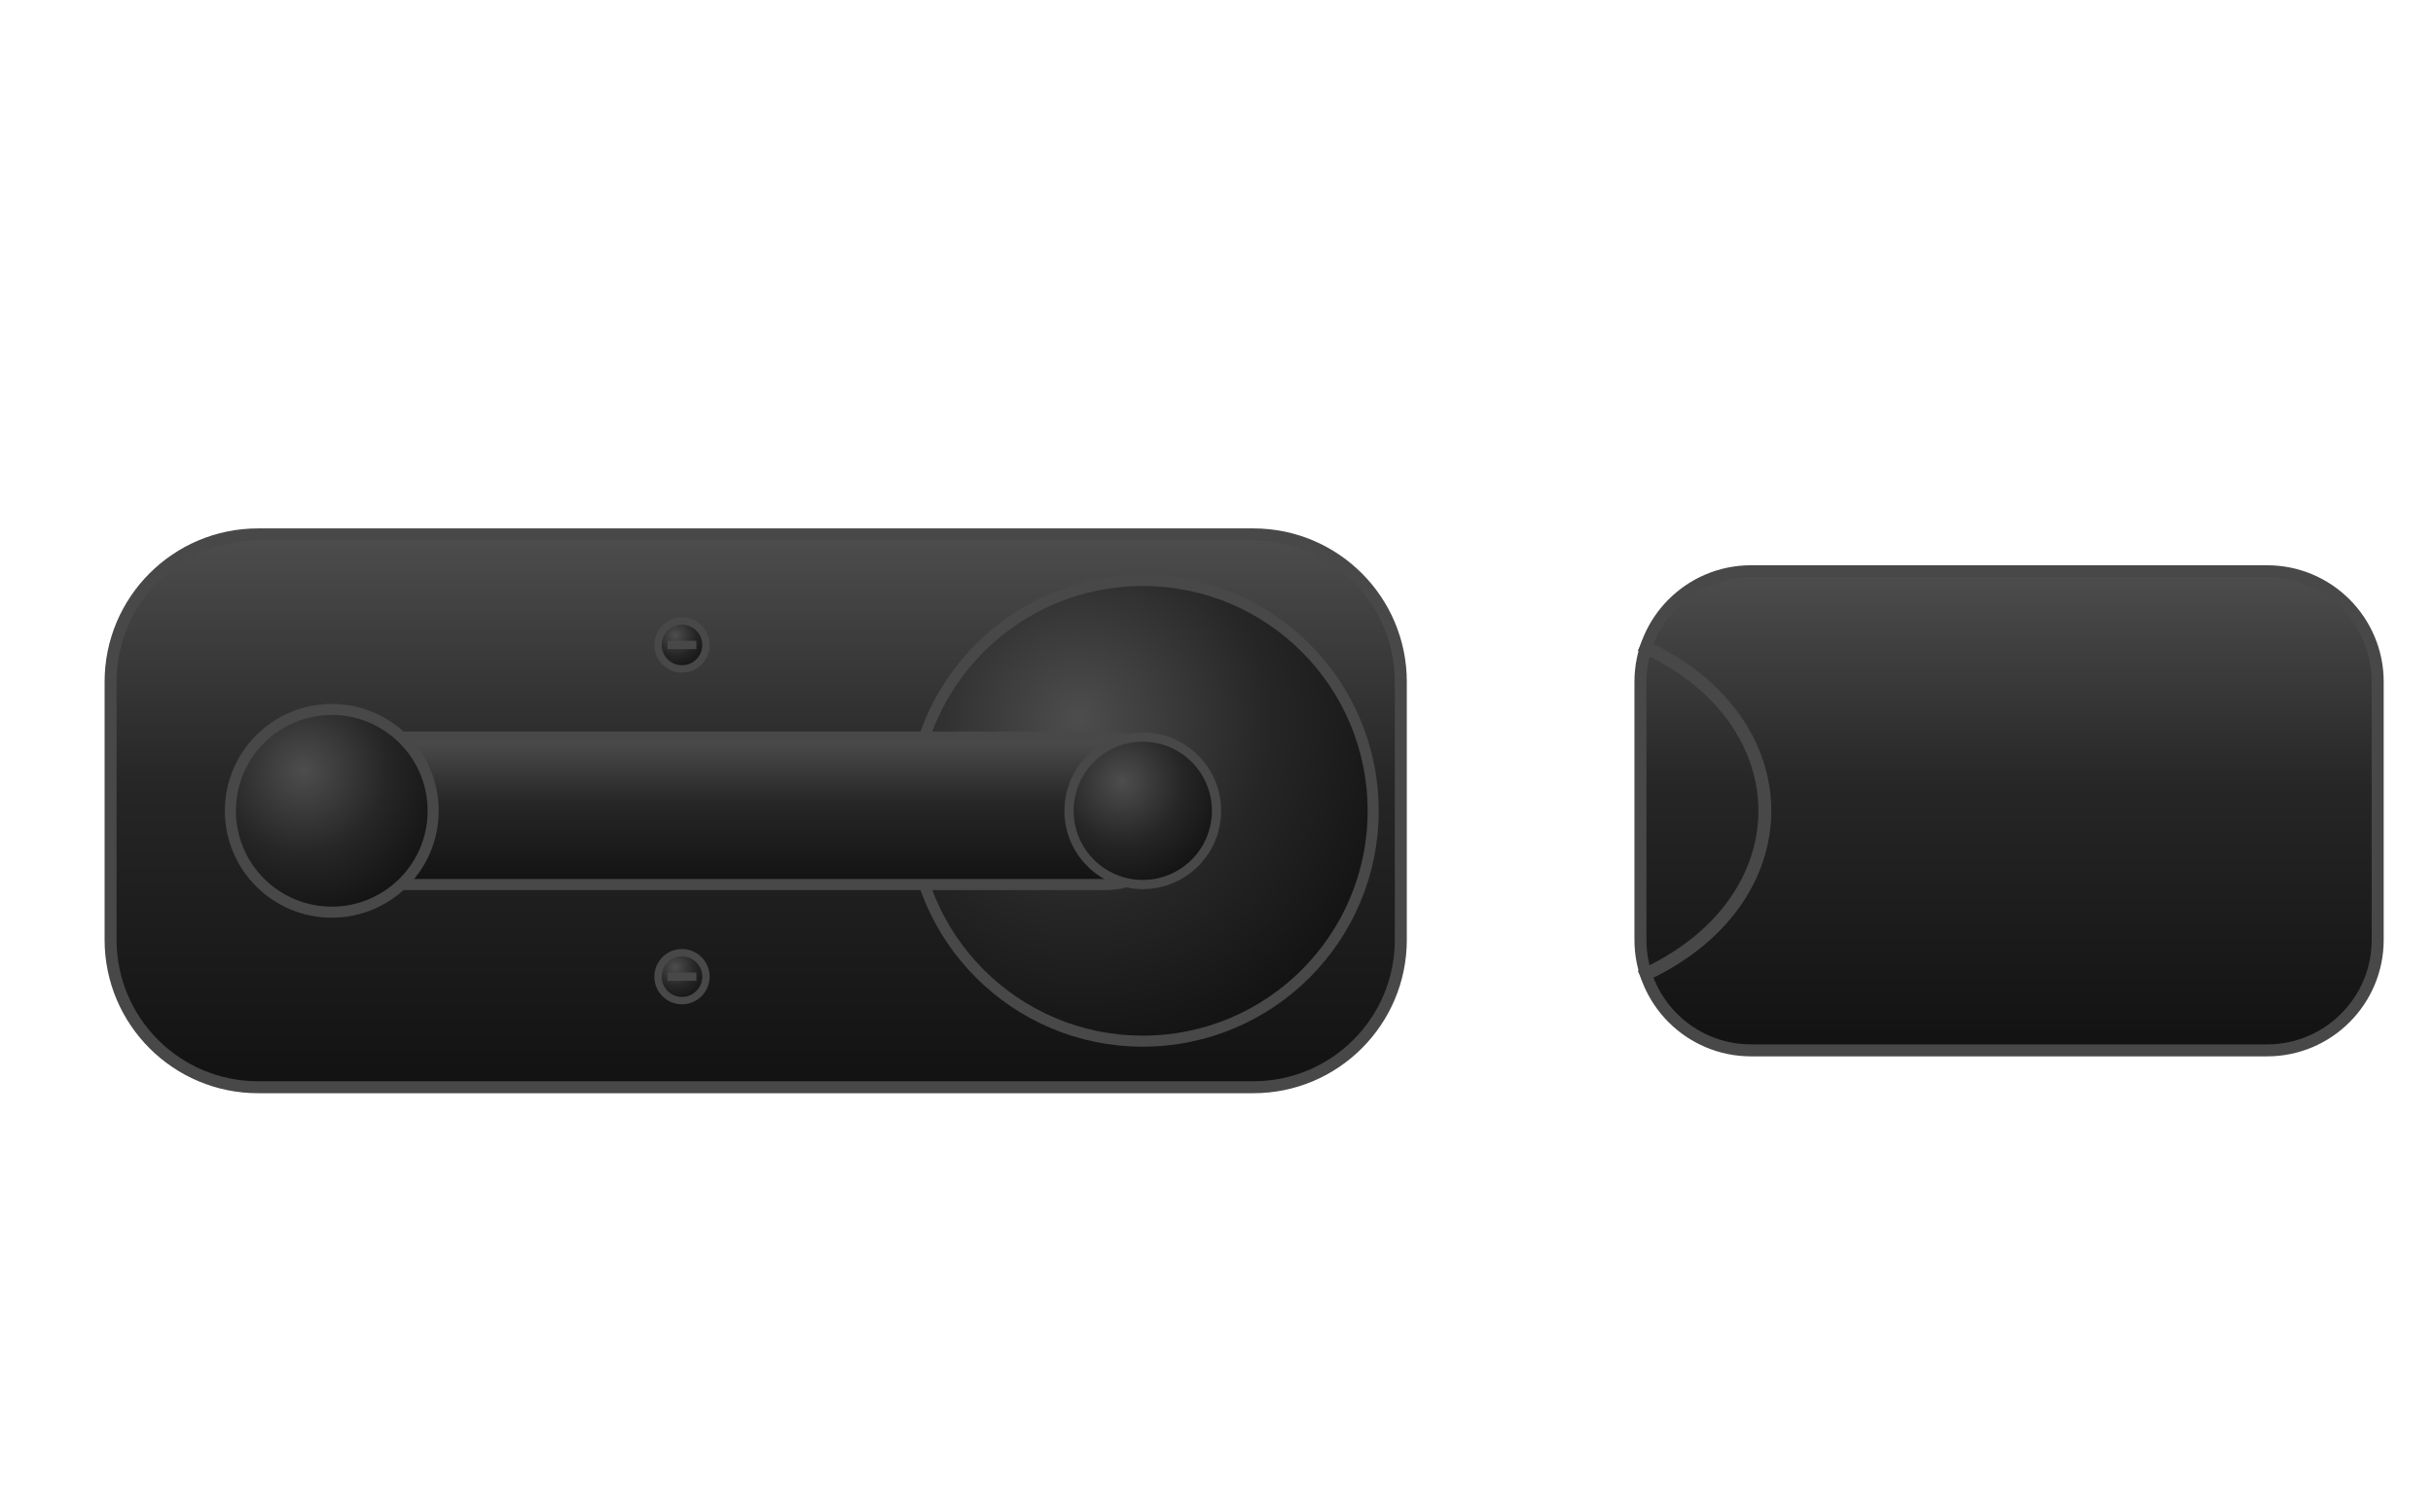
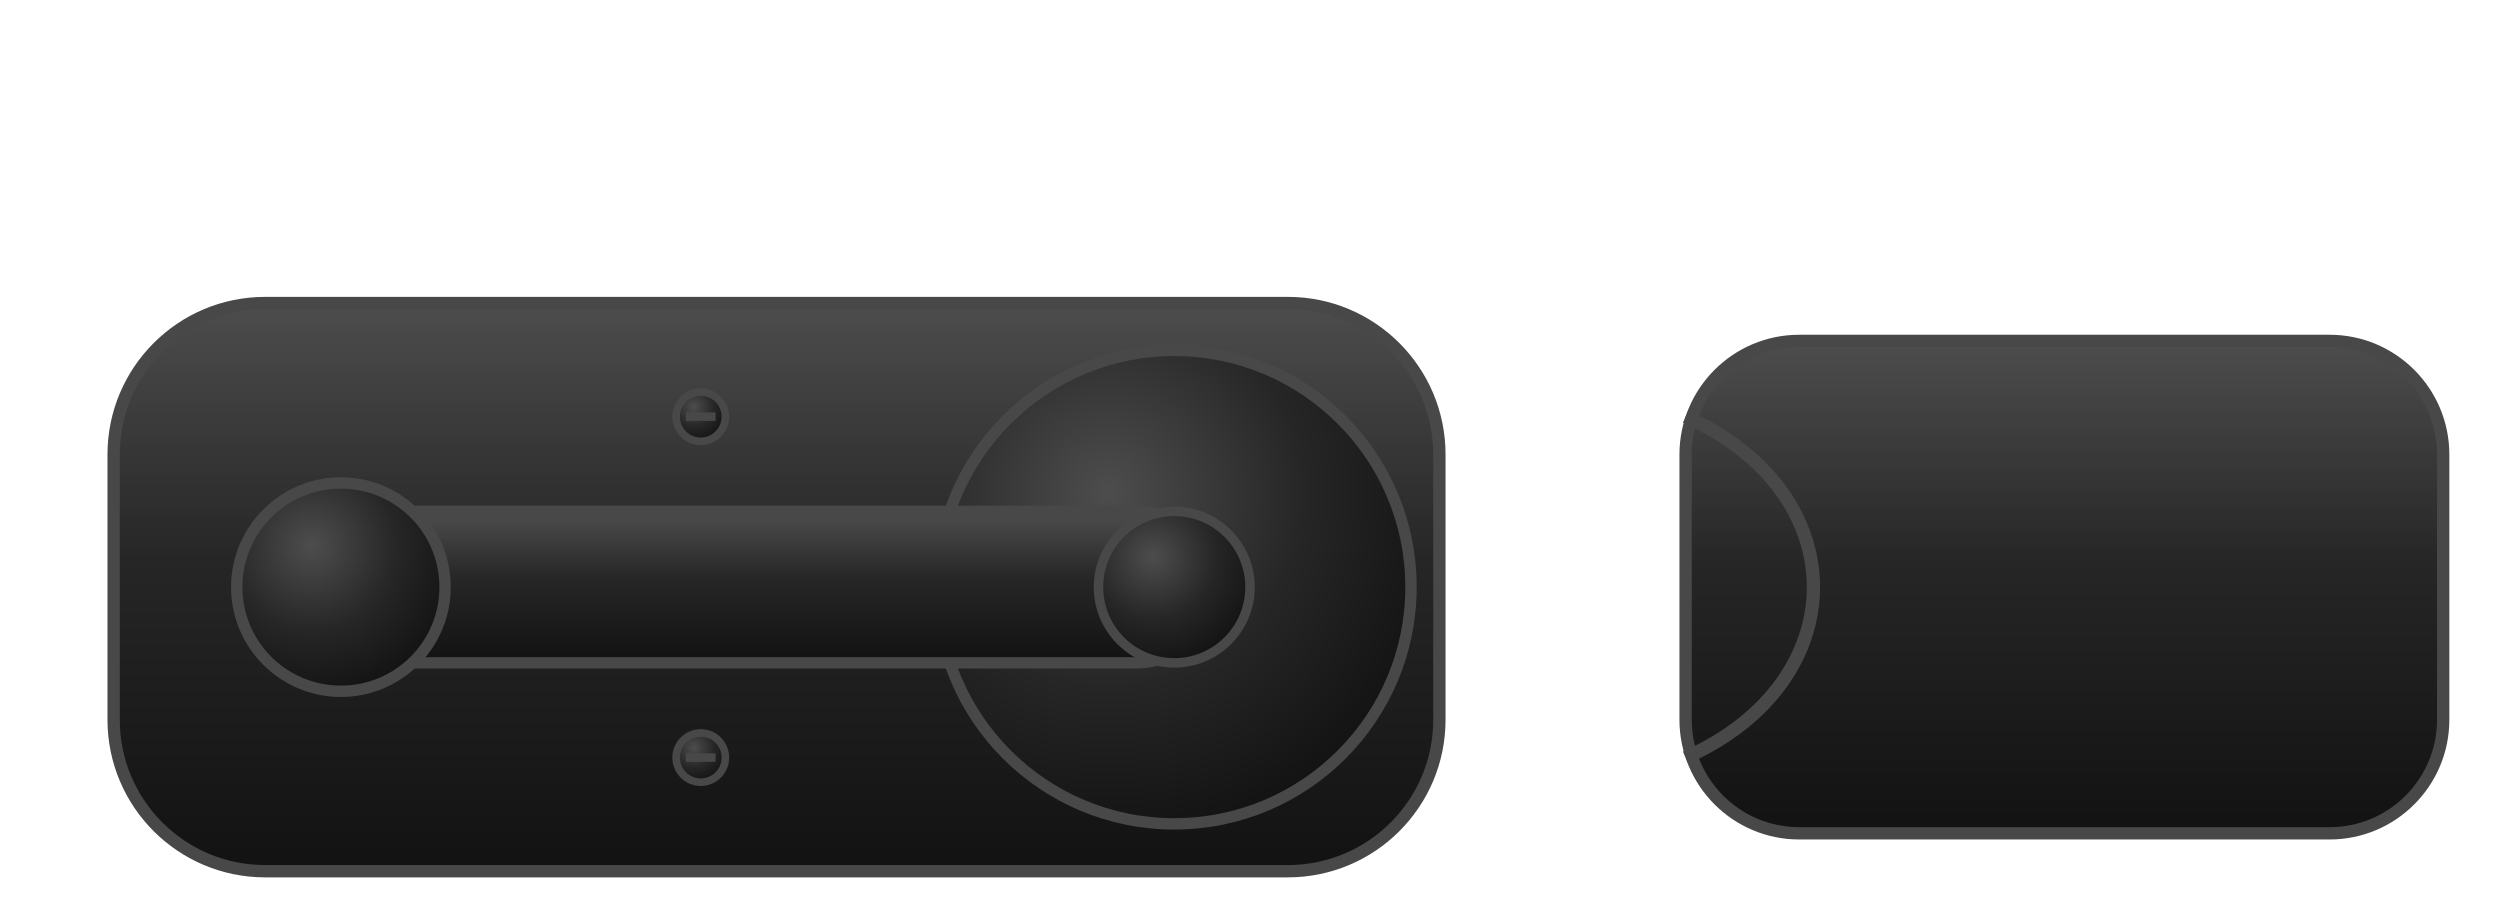
- <svg xmlns="http://www.w3.org/2000/svg" viewBox="26 2 264 164" width="528" height="328" role="img">
+ <svg xmlns="http://www.w3.org/2000/svg" viewBox="26 28 264 96" width="528" height="192" role="img">
  <defs>
    <linearGradient id="mv" x1="0" y1="0" x2="0" y2="1">
      <stop offset="0" stop-color="#4D4D4D" />
      <stop offset=".45" stop-color="#262626" />
      <stop offset="1" stop-color="#121212" />
    </linearGradient>
    <linearGradient id="mh" x1="0" y1="0" x2="1" y2="0">
      <stop offset="0" stop-color="#121212" />
      <stop offset=".35" stop-color="#4D4D4D" />
      <stop offset=".7" stop-color="#262626" />
      <stop offset="1" stop-color="#121212" />
    </linearGradient>
    <radialGradient id="mr" cx=".36" cy=".3" r=".75">
      <stop offset="0" stop-color="#4D4D4D" />
      <stop offset=".55" stop-color="#262626" />
      <stop offset="1" stop-color="#121212" />
    </radialGradient>
  </defs>
  <rect x="38" y="60" width="140" height="60" rx="16" fill="url(#mv)" stroke="#484848" stroke-width="1.3" />
  <circle cx="100" cy="72" r="2.6" fill="url(#mr)" stroke="#484848" stroke-width=".8" />
  <path d="M98.44 72H101.56" stroke="#484848" stroke-width=".9" />
  <circle cx="100" cy="108" r="2.6" fill="url(#mr)" stroke="#484848" stroke-width=".8" />
  <path d="M98.44 108H101.56" stroke="#484848" stroke-width=".9" />
  <circle cx="258" cy="80" r="3.2" fill="url(#mr)" stroke="#484848" stroke-width=".8" />
  <path d="M256.08 80H259.92" stroke="#484848" stroke-width=".9" />
  <circle cx="258" cy="100" r="3.2" fill="url(#mr)" stroke="#484848" stroke-width=".8" />
  <path d="M256.08 100H259.92" stroke="#484848" stroke-width=".9" />
  <circle cx="150" cy="90" r="25" fill="url(#mr)" stroke="#484848" stroke-width="1.2" />
  <rect x="204" y="64" width="80" height="52" rx="12" fill="url(#mv)" stroke="#484848" stroke-width="1.3" />
  <path d="M204 72 C222 80 222 100 204 108" fill="none" stroke="#484848" stroke-width="1.4" />
  <g>
-     <animateTransform attributeName="transform" type="rotate" dur="4.8s" repeatCount="indefinite" calcMode="spline" keyTimes="0;.16;.4;.66;.9;1" keySplines="0 0 1 1;.45 0 .55 1;0 0 1 1;.45 0 .55 1;0 0 1 1" values="0 150 90;0 150 90;45 150 90;45 150 90;0 150 90;0 150 90" />
+     <animateTransform attributeName="transform" type="rotate" dur="4.8s" repeatCount="indefinite" calcMode="spline" keyTimes="0;.16;.4;.66;.9;1" keySplines="0 0 1 1;.45 0 .55 1;0 0 1 1;.45 0 .55 1;0 0 1 1" values="0 150 90;0 150 90;30 150 90;30 150 90;0 150 90;0 150 90" />
    <rect x="56" y="82" width="98" height="16" rx="8" fill="url(#mv)" stroke="#484848" stroke-width="1.2" />
    <circle cx="62" cy="90" r="11" fill="url(#mr)" stroke="#484848" stroke-width="1.2" />
    <circle cx="150" cy="90" r="8" fill="url(#mr)" stroke="#484848" stroke-width="1" />
  </g>
</svg>
